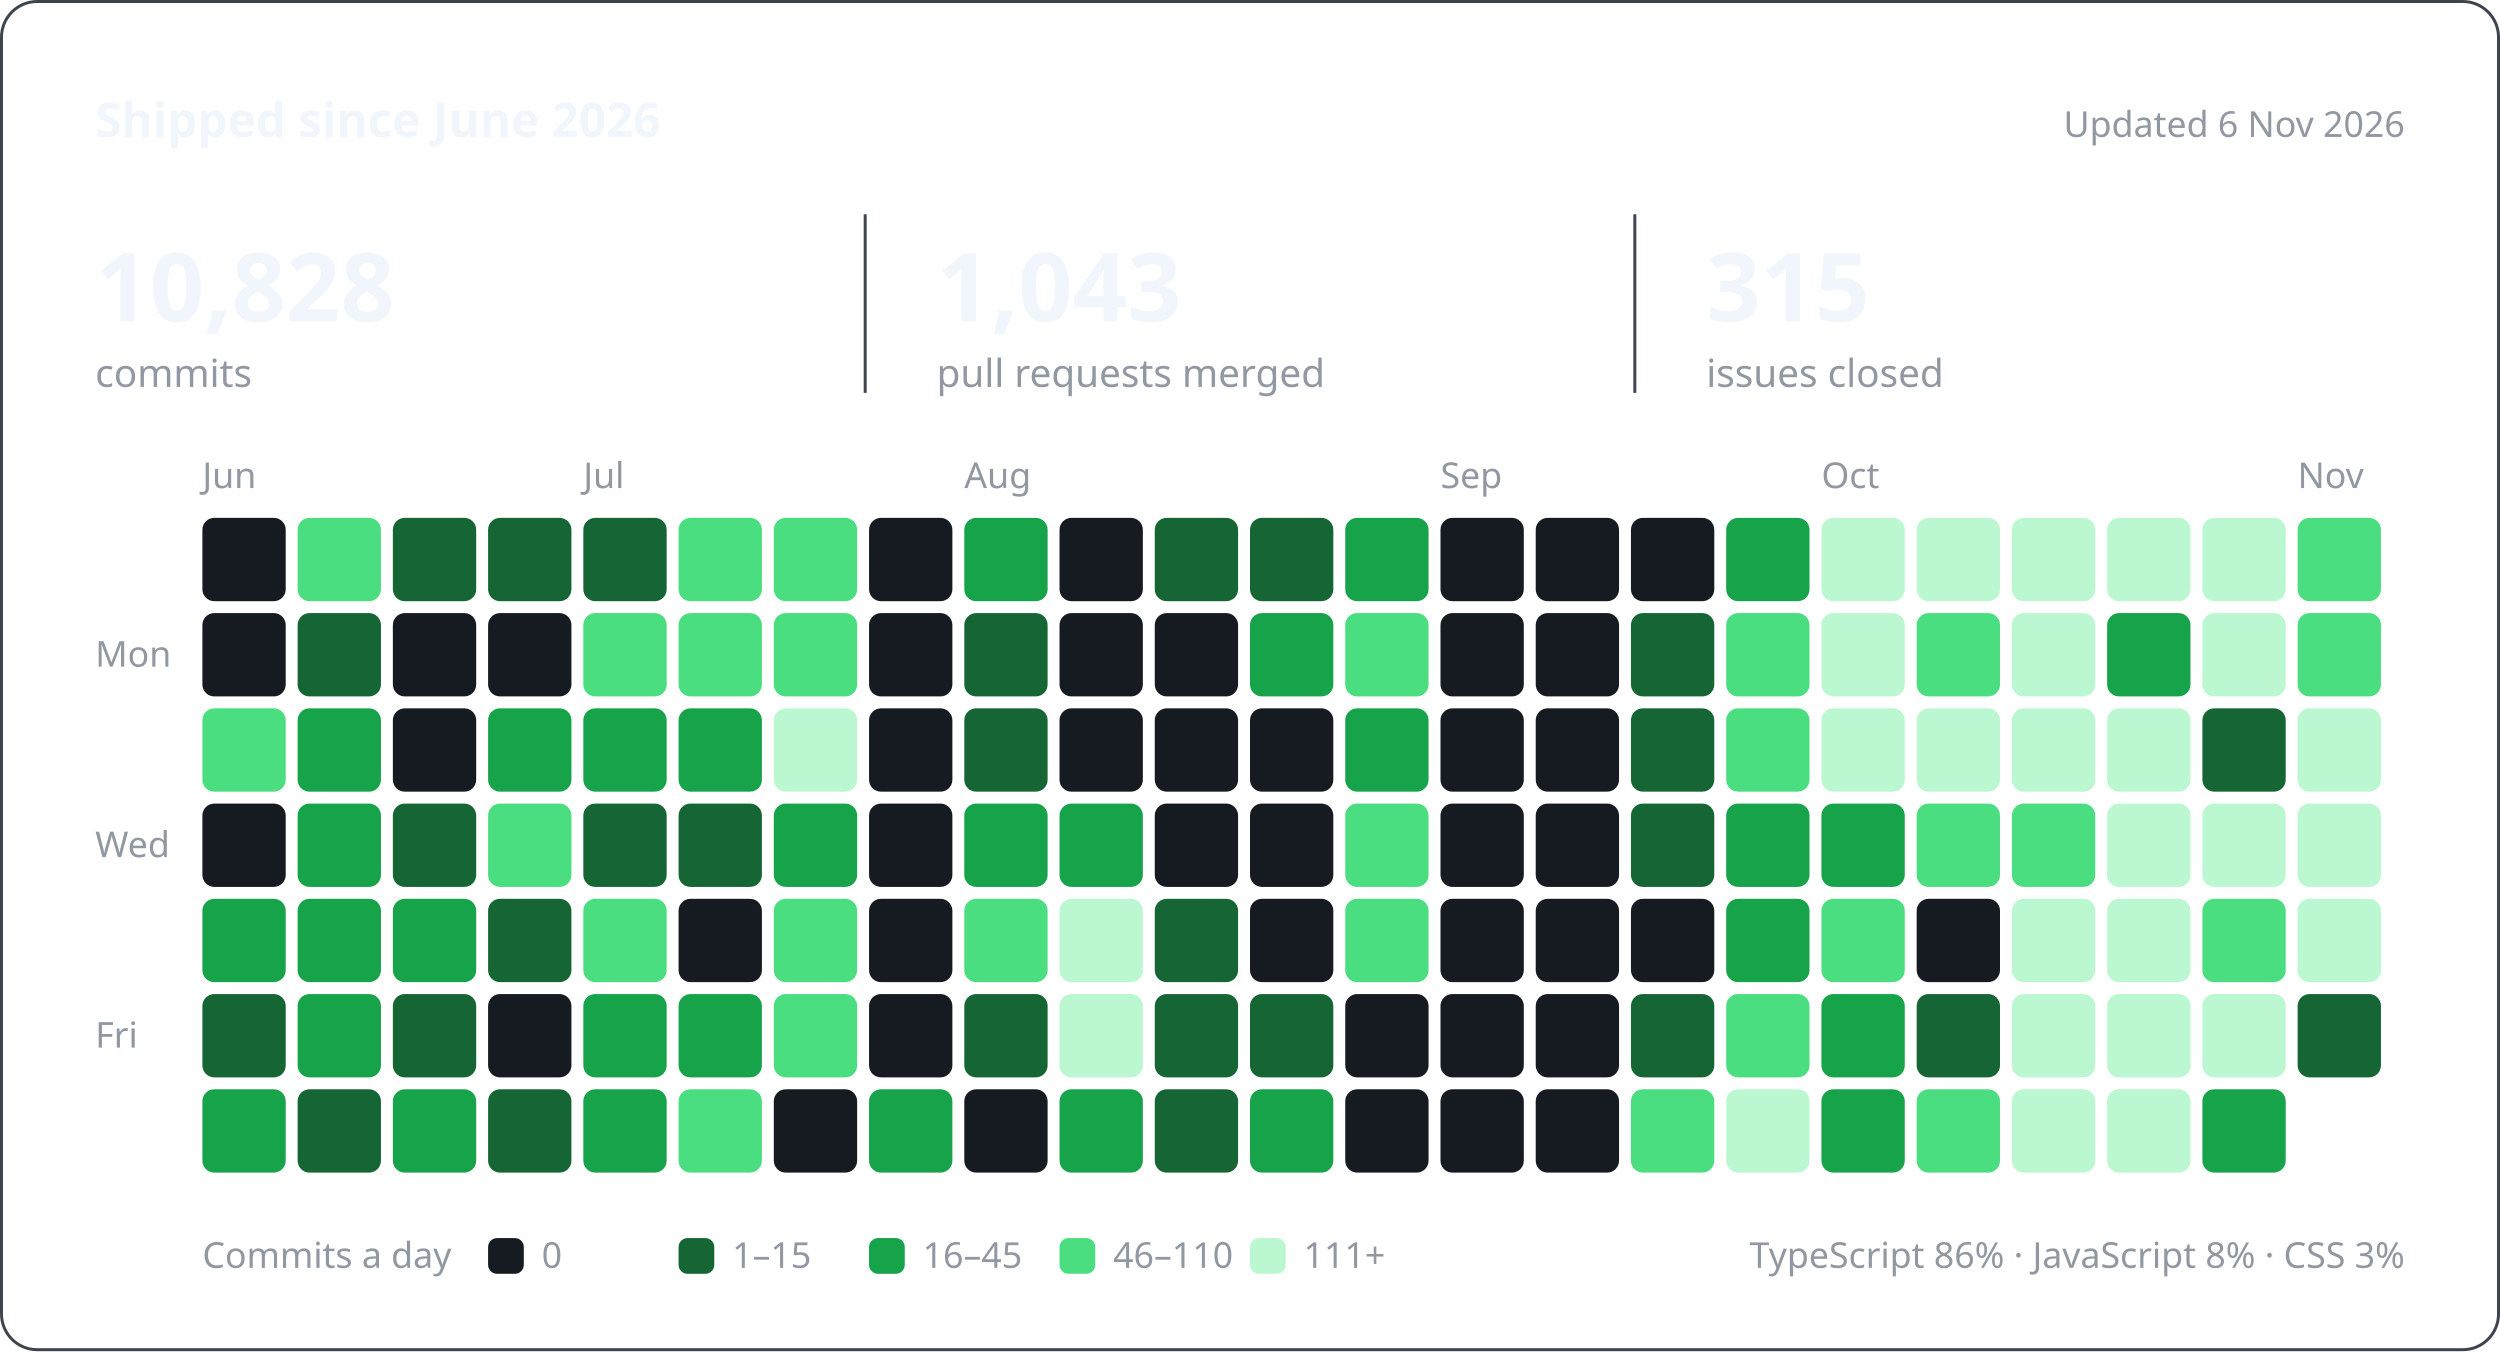
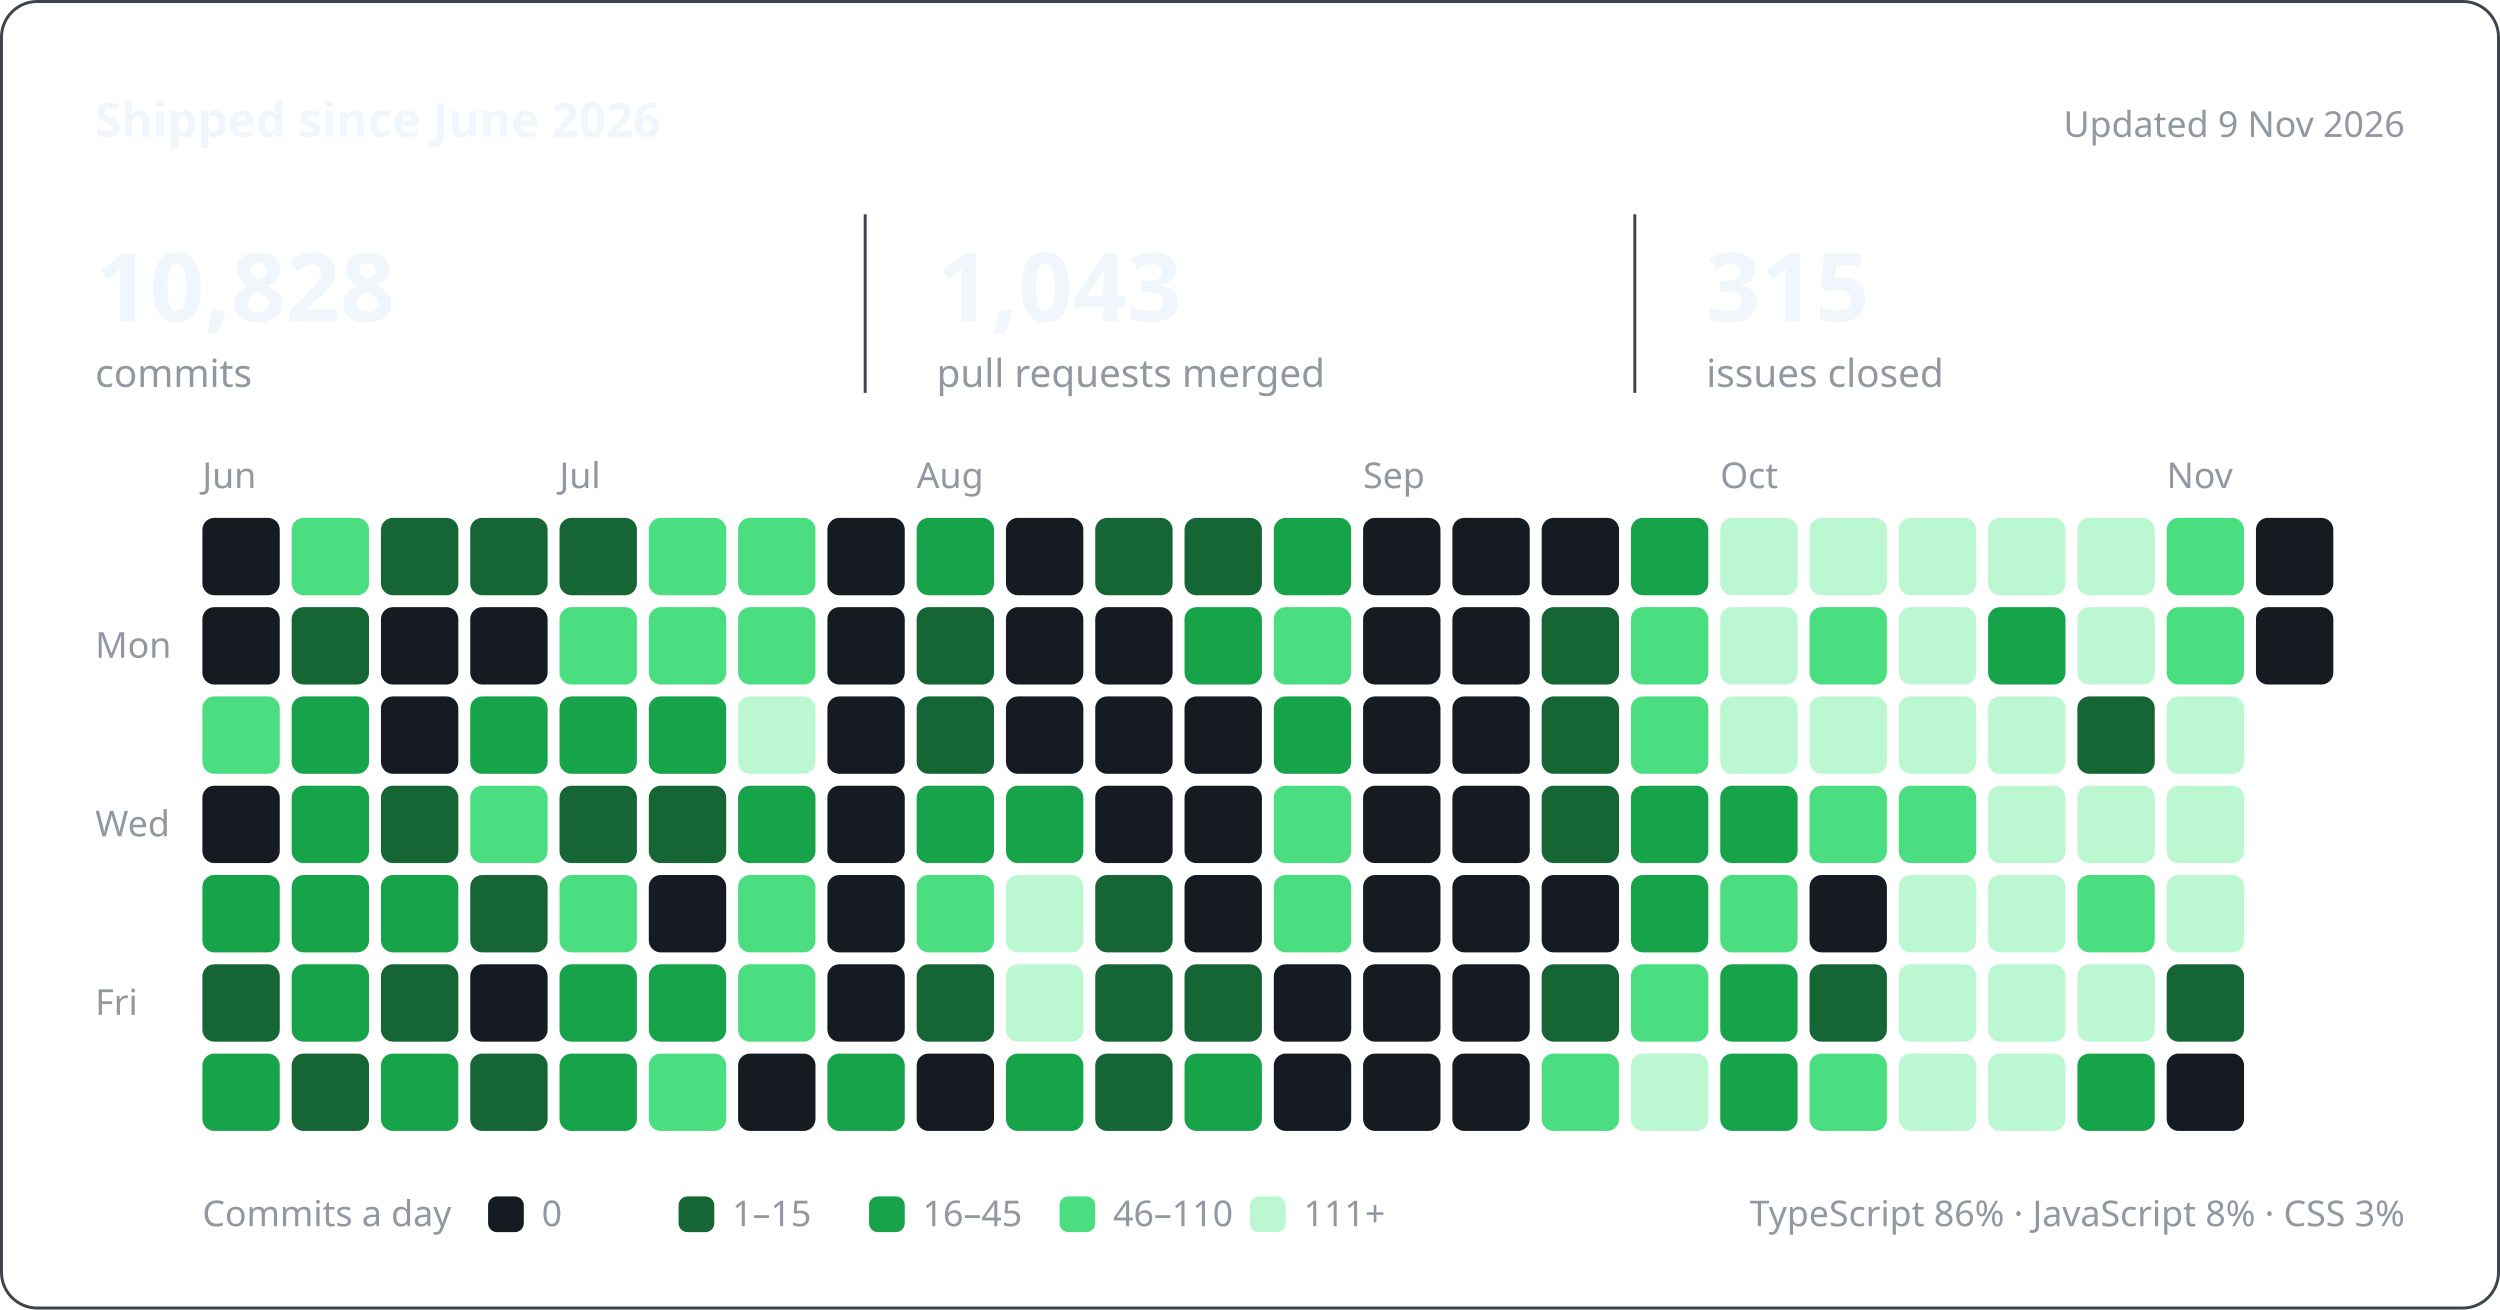
- <svg xmlns="http://www.w3.org/2000/svg" width="840" height="454" viewBox="0 0 840 454" role="img" aria-labelledby="title desc" font-family="-apple-system, BlinkMacSystemFont, 'Segoe UI', 'Noto Sans', Helvetica, Arial, sans-serif">
-   <rect x="0.5" y="0.5" width="839" height="453" rx="12" fill="none" stroke="#3d444d" />
+ <svg xmlns="http://www.w3.org/2000/svg" width="840" height="440" viewBox="0 0 840 440" role="img" aria-labelledby="title desc" font-family="-apple-system, BlinkMacSystemFont, 'Segoe UI', 'Noto Sans', Helvetica, Arial, sans-serif">
+   <rect x="0.5" y="0.5" width="839" height="439" rx="12" fill="none" stroke="#3d444d" />
  <text x="32" y="46" font-size="16" font-weight="600" fill="#f0f6fc">Shipped since June 2026</text>
-   <text x="808" y="46" font-size="12" text-anchor="end" fill="#9198a1">Updated 6 Nov 2026</text>
+   <text x="808" y="46" font-size="12" text-anchor="end" fill="#9198a1">Updated 9 Nov 2026</text>
  <text x="32.0" y="108" font-size="32" font-weight="600" fill="#f0f6fc">10,828</text>
  <text x="32.0" y="130" font-size="13" fill="#9198a1">commits</text>
  <line x1="290.7" y1="72" x2="290.7" y2="132" stroke="#3d444d" />
  <text x="314.7" y="108" font-size="32" font-weight="600" fill="#f0f6fc">1,043</text>
  <text x="314.7" y="130" font-size="13" fill="#9198a1">pull requests merged</text>
  <line x1="549.3" y1="72" x2="549.3" y2="132" stroke="#3d444d" />
  <text x="573.3" y="108" font-size="32" font-weight="600" fill="#f0f6fc">315</text>
  <text x="573.3" y="130" font-size="13" fill="#9198a1">issues closed</text>
  <text x="68" y="164" font-size="12" fill="#9198a1">Jun</text>
-   <rect x="68" y="174" width="28" height="28" rx="4" fill="#161b22" />
-   <rect x="68" y="206" width="28" height="28" rx="4" fill="#161b22" />
-   <rect x="68" y="238" width="28" height="28" rx="4" fill="#4ade80" />
-   <rect x="68" y="270" width="28" height="28" rx="4" fill="#161b22" />
-   <rect x="68" y="302" width="28" height="28" rx="4" fill="#16a34a" />
-   <rect x="68" y="334" width="28" height="28" rx="4" fill="#166534" />
-   <rect x="68" y="366" width="28" height="28" rx="4" fill="#16a34a" />
-   <rect x="100" y="174" width="28" height="28" rx="4" fill="#4ade80" />
-   <rect x="100" y="206" width="28" height="28" rx="4" fill="#166534" />
-   <rect x="100" y="238" width="28" height="28" rx="4" fill="#16a34a" />
-   <rect x="100" y="270" width="28" height="28" rx="4" fill="#16a34a" />
-   <rect x="100" y="302" width="28" height="28" rx="4" fill="#16a34a" />
-   <rect x="100" y="334" width="28" height="28" rx="4" fill="#16a34a" />
-   <rect x="100" y="366" width="28" height="28" rx="4" fill="#166534" />
-   <rect x="132" y="174" width="28" height="28" rx="4" fill="#166534" />
-   <rect x="132" y="206" width="28" height="28" rx="4" fill="#161b22" />
-   <rect x="132" y="238" width="28" height="28" rx="4" fill="#161b22" />
-   <rect x="132" y="270" width="28" height="28" rx="4" fill="#166534" />
-   <rect x="132" y="302" width="28" height="28" rx="4" fill="#16a34a" />
-   <rect x="132" y="334" width="28" height="28" rx="4" fill="#166534" />
-   <rect x="132" y="366" width="28" height="28" rx="4" fill="#16a34a" />
-   <rect x="164" y="174" width="28" height="28" rx="4" fill="#166534" />
-   <rect x="164" y="206" width="28" height="28" rx="4" fill="#161b22" />
-   <rect x="164" y="238" width="28" height="28" rx="4" fill="#16a34a" />
-   <rect x="164" y="270" width="28" height="28" rx="4" fill="#4ade80" />
-   <rect x="164" y="302" width="28" height="28" rx="4" fill="#166534" />
-   <rect x="164" y="334" width="28" height="28" rx="4" fill="#161b22" />
-   <rect x="164" y="366" width="28" height="28" rx="4" fill="#166534" />
-   <text x="196" y="164" font-size="12" fill="#9198a1">Jul</text>
-   <rect x="196" y="174" width="28" height="28" rx="4" fill="#166534" />
-   <rect x="196" y="206" width="28" height="28" rx="4" fill="#4ade80" />
-   <rect x="196" y="238" width="28" height="28" rx="4" fill="#16a34a" />
-   <rect x="196" y="270" width="28" height="28" rx="4" fill="#166534" />
-   <rect x="196" y="302" width="28" height="28" rx="4" fill="#4ade80" />
-   <rect x="196" y="334" width="28" height="28" rx="4" fill="#16a34a" />
-   <rect x="196" y="366" width="28" height="28" rx="4" fill="#16a34a" />
-   <rect x="228" y="174" width="28" height="28" rx="4" fill="#4ade80" />
-   <rect x="228" y="206" width="28" height="28" rx="4" fill="#4ade80" />
-   <rect x="228" y="238" width="28" height="28" rx="4" fill="#16a34a" />
-   <rect x="228" y="270" width="28" height="28" rx="4" fill="#166534" />
-   <rect x="228" y="302" width="28" height="28" rx="4" fill="#161b22" />
-   <rect x="228" y="334" width="28" height="28" rx="4" fill="#16a34a" />
-   <rect x="228" y="366" width="28" height="28" rx="4" fill="#4ade80" />
-   <rect x="260" y="174" width="28" height="28" rx="4" fill="#4ade80" />
-   <rect x="260" y="206" width="28" height="28" rx="4" fill="#4ade80" />
-   <rect x="260" y="238" width="28" height="28" rx="4" fill="#bbf7d0" />
-   <rect x="260" y="270" width="28" height="28" rx="4" fill="#16a34a" />
-   <rect x="260" y="302" width="28" height="28" rx="4" fill="#4ade80" />
-   <rect x="260" y="334" width="28" height="28" rx="4" fill="#4ade80" />
-   <rect x="260" y="366" width="28" height="28" rx="4" fill="#161b22" />
-   <rect x="292" y="174" width="28" height="28" rx="4" fill="#161b22" />
-   <rect x="292" y="206" width="28" height="28" rx="4" fill="#161b22" />
-   <rect x="292" y="238" width="28" height="28" rx="4" fill="#161b22" />
-   <rect x="292" y="270" width="28" height="28" rx="4" fill="#161b22" />
-   <rect x="292" y="302" width="28" height="28" rx="4" fill="#161b22" />
-   <rect x="292" y="334" width="28" height="28" rx="4" fill="#161b22" />
-   <rect x="292" y="366" width="28" height="28" rx="4" fill="#16a34a" />
-   <text x="324" y="164" font-size="12" fill="#9198a1">Aug</text>
-   <rect x="324" y="174" width="28" height="28" rx="4" fill="#16a34a" />
-   <rect x="324" y="206" width="28" height="28" rx="4" fill="#166534" />
-   <rect x="324" y="238" width="28" height="28" rx="4" fill="#166534" />
-   <rect x="324" y="270" width="28" height="28" rx="4" fill="#16a34a" />
-   <rect x="324" y="302" width="28" height="28" rx="4" fill="#4ade80" />
-   <rect x="324" y="334" width="28" height="28" rx="4" fill="#166534" />
-   <rect x="324" y="366" width="28" height="28" rx="4" fill="#161b22" />
-   <rect x="356" y="174" width="28" height="28" rx="4" fill="#161b22" />
-   <rect x="356" y="206" width="28" height="28" rx="4" fill="#161b22" />
-   <rect x="356" y="238" width="28" height="28" rx="4" fill="#161b22" />
-   <rect x="356" y="270" width="28" height="28" rx="4" fill="#16a34a" />
-   <rect x="356" y="302" width="28" height="28" rx="4" fill="#bbf7d0" />
-   <rect x="356" y="334" width="28" height="28" rx="4" fill="#bbf7d0" />
-   <rect x="356" y="366" width="28" height="28" rx="4" fill="#16a34a" />
-   <rect x="388" y="174" width="28" height="28" rx="4" fill="#166534" />
-   <rect x="388" y="206" width="28" height="28" rx="4" fill="#161b22" />
-   <rect x="388" y="238" width="28" height="28" rx="4" fill="#161b22" />
-   <rect x="388" y="270" width="28" height="28" rx="4" fill="#161b22" />
-   <rect x="388" y="302" width="28" height="28" rx="4" fill="#166534" />
-   <rect x="388" y="334" width="28" height="28" rx="4" fill="#166534" />
-   <rect x="388" y="366" width="28" height="28" rx="4" fill="#166534" />
-   <rect x="420" y="174" width="28" height="28" rx="4" fill="#166534" />
-   <rect x="420" y="206" width="28" height="28" rx="4" fill="#16a34a" />
-   <rect x="420" y="238" width="28" height="28" rx="4" fill="#161b22" />
-   <rect x="420" y="270" width="28" height="28" rx="4" fill="#161b22" />
-   <rect x="420" y="302" width="28" height="28" rx="4" fill="#161b22" />
-   <rect x="420" y="334" width="28" height="28" rx="4" fill="#166534" />
-   <rect x="420" y="366" width="28" height="28" rx="4" fill="#16a34a" />
-   <rect x="452" y="174" width="28" height="28" rx="4" fill="#16a34a" />
-   <rect x="452" y="206" width="28" height="28" rx="4" fill="#4ade80" />
-   <rect x="452" y="238" width="28" height="28" rx="4" fill="#16a34a" />
-   <rect x="452" y="270" width="28" height="28" rx="4" fill="#4ade80" />
-   <rect x="452" y="302" width="28" height="28" rx="4" fill="#4ade80" />
-   <rect x="452" y="334" width="28" height="28" rx="4" fill="#161b22" />
-   <rect x="452" y="366" width="28" height="28" rx="4" fill="#161b22" />
-   <text x="484" y="164" font-size="12" fill="#9198a1">Sep</text>
-   <rect x="484" y="174" width="28" height="28" rx="4" fill="#161b22" />
-   <rect x="484" y="206" width="28" height="28" rx="4" fill="#161b22" />
-   <rect x="484" y="238" width="28" height="28" rx="4" fill="#161b22" />
-   <rect x="484" y="270" width="28" height="28" rx="4" fill="#161b22" />
-   <rect x="484" y="302" width="28" height="28" rx="4" fill="#161b22" />
-   <rect x="484" y="334" width="28" height="28" rx="4" fill="#161b22" />
-   <rect x="484" y="366" width="28" height="28" rx="4" fill="#161b22" />
-   <rect x="516" y="174" width="28" height="28" rx="4" fill="#161b22" />
-   <rect x="516" y="206" width="28" height="28" rx="4" fill="#161b22" />
-   <rect x="516" y="238" width="28" height="28" rx="4" fill="#161b22" />
-   <rect x="516" y="270" width="28" height="28" rx="4" fill="#161b22" />
-   <rect x="516" y="302" width="28" height="28" rx="4" fill="#161b22" />
-   <rect x="516" y="334" width="28" height="28" rx="4" fill="#161b22" />
-   <rect x="516" y="366" width="28" height="28" rx="4" fill="#161b22" />
-   <rect x="548" y="174" width="28" height="28" rx="4" fill="#161b22" />
-   <rect x="548" y="206" width="28" height="28" rx="4" fill="#166534" />
-   <rect x="548" y="238" width="28" height="28" rx="4" fill="#166534" />
-   <rect x="548" y="270" width="28" height="28" rx="4" fill="#166534" />
-   <rect x="548" y="302" width="28" height="28" rx="4" fill="#161b22" />
-   <rect x="548" y="334" width="28" height="28" rx="4" fill="#166534" />
-   <rect x="548" y="366" width="28" height="28" rx="4" fill="#4ade80" />
-   <rect x="580" y="174" width="28" height="28" rx="4" fill="#16a34a" />
-   <rect x="580" y="206" width="28" height="28" rx="4" fill="#4ade80" />
-   <rect x="580" y="238" width="28" height="28" rx="4" fill="#4ade80" />
-   <rect x="580" y="270" width="28" height="28" rx="4" fill="#16a34a" />
-   <rect x="580" y="302" width="28" height="28" rx="4" fill="#16a34a" />
-   <rect x="580" y="334" width="28" height="28" rx="4" fill="#4ade80" />
-   <rect x="580" y="366" width="28" height="28" rx="4" fill="#bbf7d0" />
-   <text x="612" y="164" font-size="12" fill="#9198a1">Oct</text>
-   <rect x="612" y="174" width="28" height="28" rx="4" fill="#bbf7d0" />
-   <rect x="612" y="206" width="28" height="28" rx="4" fill="#bbf7d0" />
-   <rect x="612" y="238" width="28" height="28" rx="4" fill="#bbf7d0" />
-   <rect x="612" y="270" width="28" height="28" rx="4" fill="#16a34a" />
-   <rect x="612" y="302" width="28" height="28" rx="4" fill="#4ade80" />
-   <rect x="612" y="334" width="28" height="28" rx="4" fill="#16a34a" />
-   <rect x="612" y="366" width="28" height="28" rx="4" fill="#16a34a" />
-   <rect x="644" y="174" width="28" height="28" rx="4" fill="#bbf7d0" />
-   <rect x="644" y="206" width="28" height="28" rx="4" fill="#4ade80" />
-   <rect x="644" y="238" width="28" height="28" rx="4" fill="#bbf7d0" />
-   <rect x="644" y="270" width="28" height="28" rx="4" fill="#4ade80" />
-   <rect x="644" y="302" width="28" height="28" rx="4" fill="#161b22" />
-   <rect x="644" y="334" width="28" height="28" rx="4" fill="#166534" />
-   <rect x="644" y="366" width="28" height="28" rx="4" fill="#4ade80" />
-   <rect x="676" y="174" width="28" height="28" rx="4" fill="#bbf7d0" />
-   <rect x="676" y="206" width="28" height="28" rx="4" fill="#bbf7d0" />
-   <rect x="676" y="238" width="28" height="28" rx="4" fill="#bbf7d0" />
-   <rect x="676" y="270" width="28" height="28" rx="4" fill="#4ade80" />
-   <rect x="676" y="302" width="28" height="28" rx="4" fill="#bbf7d0" />
-   <rect x="676" y="334" width="28" height="28" rx="4" fill="#bbf7d0" />
-   <rect x="676" y="366" width="28" height="28" rx="4" fill="#bbf7d0" />
-   <rect x="708" y="174" width="28" height="28" rx="4" fill="#bbf7d0" />
-   <rect x="708" y="206" width="28" height="28" rx="4" fill="#16a34a" />
-   <rect x="708" y="238" width="28" height="28" rx="4" fill="#bbf7d0" />
-   <rect x="708" y="270" width="28" height="28" rx="4" fill="#bbf7d0" />
-   <rect x="708" y="302" width="28" height="28" rx="4" fill="#bbf7d0" />
-   <rect x="708" y="334" width="28" height="28" rx="4" fill="#bbf7d0" />
-   <rect x="708" y="366" width="28" height="28" rx="4" fill="#bbf7d0" />
-   <rect x="740" y="174" width="28" height="28" rx="4" fill="#bbf7d0" />
-   <rect x="740" y="206" width="28" height="28" rx="4" fill="#bbf7d0" />
-   <rect x="740" y="238" width="28" height="28" rx="4" fill="#166534" />
-   <rect x="740" y="270" width="28" height="28" rx="4" fill="#bbf7d0" />
-   <rect x="740" y="302" width="28" height="28" rx="4" fill="#4ade80" />
-   <rect x="740" y="334" width="28" height="28" rx="4" fill="#bbf7d0" />
-   <rect x="740" y="366" width="28" height="28" rx="4" fill="#16a34a" />
-   <text x="772" y="164" font-size="12" fill="#9198a1">Nov</text>
-   <rect x="772" y="174" width="28" height="28" rx="4" fill="#4ade80" />
-   <rect x="772" y="206" width="28" height="28" rx="4" fill="#4ade80" />
-   <rect x="772" y="238" width="28" height="28" rx="4" fill="#bbf7d0" />
-   <rect x="772" y="270" width="28" height="28" rx="4" fill="#bbf7d0" />
-   <rect x="772" y="302" width="28" height="28" rx="4" fill="#bbf7d0" />
-   <rect x="772" y="334" width="28" height="28" rx="4" fill="#166534" />
-   <text x="32" y="224.0" font-size="12" fill="#9198a1">Mon</text>
-   <text x="32" y="288.0" font-size="12" fill="#9198a1">Wed</text>
-   <text x="32" y="352.0" font-size="12" fill="#9198a1">Fri</text>
-   <text x="68" y="426" font-size="12" fill="#9198a1">Commits a day</text>
-   <rect x="164" y="416" width="12" height="12" rx="3" fill="#161b22" />
-   <text x="182" y="426" font-size="12" fill="#9198a1">0</text>
-   <rect x="228" y="416" width="12" height="12" rx="3" fill="#166534" />
-   <text x="246" y="426" font-size="12" fill="#9198a1">1–15</text>
-   <rect x="292" y="416" width="12" height="12" rx="3" fill="#16a34a" />
-   <text x="310" y="426" font-size="12" fill="#9198a1">16–45</text>
-   <rect x="356" y="416" width="12" height="12" rx="3" fill="#4ade80" />
-   <text x="374" y="426" font-size="12" fill="#9198a1">46–110</text>
-   <rect x="420" y="416" width="12" height="12" rx="3" fill="#bbf7d0" />
-   <text x="438" y="426" font-size="12" fill="#9198a1">111+</text>
-   <text x="808" y="426" font-size="12" text-anchor="end" fill="#9198a1">TypeScript 86% · JavaScript 8% · CSS 3%</text>
+   <rect x="68" y="174" width="26" height="26" rx="4" fill="#161b22" />
+   <rect x="68" y="204" width="26" height="26" rx="4" fill="#161b22" />
+   <rect x="68" y="234" width="26" height="26" rx="4" fill="#4ade80" />
+   <rect x="68" y="264" width="26" height="26" rx="4" fill="#161b22" />
+   <rect x="68" y="294" width="26" height="26" rx="4" fill="#16a34a" />
+   <rect x="68" y="324" width="26" height="26" rx="4" fill="#166534" />
+   <rect x="68" y="354" width="26" height="26" rx="4" fill="#16a34a" />
+   <rect x="98" y="174" width="26" height="26" rx="4" fill="#4ade80" />
+   <rect x="98" y="204" width="26" height="26" rx="4" fill="#166534" />
+   <rect x="98" y="234" width="26" height="26" rx="4" fill="#16a34a" />
+   <rect x="98" y="264" width="26" height="26" rx="4" fill="#16a34a" />
+   <rect x="98" y="294" width="26" height="26" rx="4" fill="#16a34a" />
+   <rect x="98" y="324" width="26" height="26" rx="4" fill="#16a34a" />
+   <rect x="98" y="354" width="26" height="26" rx="4" fill="#166534" />
+   <rect x="128" y="174" width="26" height="26" rx="4" fill="#166534" />
+   <rect x="128" y="204" width="26" height="26" rx="4" fill="#161b22" />
+   <rect x="128" y="234" width="26" height="26" rx="4" fill="#161b22" />
+   <rect x="128" y="264" width="26" height="26" rx="4" fill="#166534" />
+   <rect x="128" y="294" width="26" height="26" rx="4" fill="#16a34a" />
+   <rect x="128" y="324" width="26" height="26" rx="4" fill="#166534" />
+   <rect x="128" y="354" width="26" height="26" rx="4" fill="#16a34a" />
+   <rect x="158" y="174" width="26" height="26" rx="4" fill="#166534" />
+   <rect x="158" y="204" width="26" height="26" rx="4" fill="#161b22" />
+   <rect x="158" y="234" width="26" height="26" rx="4" fill="#16a34a" />
+   <rect x="158" y="264" width="26" height="26" rx="4" fill="#4ade80" />
+   <rect x="158" y="294" width="26" height="26" rx="4" fill="#166534" />
+   <rect x="158" y="324" width="26" height="26" rx="4" fill="#161b22" />
+   <rect x="158" y="354" width="26" height="26" rx="4" fill="#166534" />
+   <text x="188" y="164" font-size="12" fill="#9198a1">Jul</text>
+   <rect x="188" y="174" width="26" height="26" rx="4" fill="#166534" />
+   <rect x="188" y="204" width="26" height="26" rx="4" fill="#4ade80" />
+   <rect x="188" y="234" width="26" height="26" rx="4" fill="#16a34a" />
+   <rect x="188" y="264" width="26" height="26" rx="4" fill="#166534" />
+   <rect x="188" y="294" width="26" height="26" rx="4" fill="#4ade80" />
+   <rect x="188" y="324" width="26" height="26" rx="4" fill="#16a34a" />
+   <rect x="188" y="354" width="26" height="26" rx="4" fill="#16a34a" />
+   <rect x="218" y="174" width="26" height="26" rx="4" fill="#4ade80" />
+   <rect x="218" y="204" width="26" height="26" rx="4" fill="#4ade80" />
+   <rect x="218" y="234" width="26" height="26" rx="4" fill="#16a34a" />
+   <rect x="218" y="264" width="26" height="26" rx="4" fill="#166534" />
+   <rect x="218" y="294" width="26" height="26" rx="4" fill="#161b22" />
+   <rect x="218" y="324" width="26" height="26" rx="4" fill="#16a34a" />
+   <rect x="218" y="354" width="26" height="26" rx="4" fill="#4ade80" />
+   <rect x="248" y="174" width="26" height="26" rx="4" fill="#4ade80" />
+   <rect x="248" y="204" width="26" height="26" rx="4" fill="#4ade80" />
+   <rect x="248" y="234" width="26" height="26" rx="4" fill="#bbf7d0" />
+   <rect x="248" y="264" width="26" height="26" rx="4" fill="#16a34a" />
+   <rect x="248" y="294" width="26" height="26" rx="4" fill="#4ade80" />
+   <rect x="248" y="324" width="26" height="26" rx="4" fill="#4ade80" />
+   <rect x="248" y="354" width="26" height="26" rx="4" fill="#161b22" />
+   <rect x="278" y="174" width="26" height="26" rx="4" fill="#161b22" />
+   <rect x="278" y="204" width="26" height="26" rx="4" fill="#161b22" />
+   <rect x="278" y="234" width="26" height="26" rx="4" fill="#161b22" />
+   <rect x="278" y="264" width="26" height="26" rx="4" fill="#161b22" />
+   <rect x="278" y="294" width="26" height="26" rx="4" fill="#161b22" />
+   <rect x="278" y="324" width="26" height="26" rx="4" fill="#161b22" />
+   <rect x="278" y="354" width="26" height="26" rx="4" fill="#16a34a" />
+   <text x="308" y="164" font-size="12" fill="#9198a1">Aug</text>
+   <rect x="308" y="174" width="26" height="26" rx="4" fill="#16a34a" />
+   <rect x="308" y="204" width="26" height="26" rx="4" fill="#166534" />
+   <rect x="308" y="234" width="26" height="26" rx="4" fill="#166534" />
+   <rect x="308" y="264" width="26" height="26" rx="4" fill="#16a34a" />
+   <rect x="308" y="294" width="26" height="26" rx="4" fill="#4ade80" />
+   <rect x="308" y="324" width="26" height="26" rx="4" fill="#166534" />
+   <rect x="308" y="354" width="26" height="26" rx="4" fill="#161b22" />
+   <rect x="338" y="174" width="26" height="26" rx="4" fill="#161b22" />
+   <rect x="338" y="204" width="26" height="26" rx="4" fill="#161b22" />
+   <rect x="338" y="234" width="26" height="26" rx="4" fill="#161b22" />
+   <rect x="338" y="264" width="26" height="26" rx="4" fill="#16a34a" />
+   <rect x="338" y="294" width="26" height="26" rx="4" fill="#bbf7d0" />
+   <rect x="338" y="324" width="26" height="26" rx="4" fill="#bbf7d0" />
+   <rect x="338" y="354" width="26" height="26" rx="4" fill="#16a34a" />
+   <rect x="368" y="174" width="26" height="26" rx="4" fill="#166534" />
+   <rect x="368" y="204" width="26" height="26" rx="4" fill="#161b22" />
+   <rect x="368" y="234" width="26" height="26" rx="4" fill="#161b22" />
+   <rect x="368" y="264" width="26" height="26" rx="4" fill="#161b22" />
+   <rect x="368" y="294" width="26" height="26" rx="4" fill="#166534" />
+   <rect x="368" y="324" width="26" height="26" rx="4" fill="#166534" />
+   <rect x="368" y="354" width="26" height="26" rx="4" fill="#166534" />
+   <rect x="398" y="174" width="26" height="26" rx="4" fill="#166534" />
+   <rect x="398" y="204" width="26" height="26" rx="4" fill="#16a34a" />
+   <rect x="398" y="234" width="26" height="26" rx="4" fill="#161b22" />
+   <rect x="398" y="264" width="26" height="26" rx="4" fill="#161b22" />
+   <rect x="398" y="294" width="26" height="26" rx="4" fill="#161b22" />
+   <rect x="398" y="324" width="26" height="26" rx="4" fill="#166534" />
+   <rect x="398" y="354" width="26" height="26" rx="4" fill="#16a34a" />
+   <rect x="428" y="174" width="26" height="26" rx="4" fill="#16a34a" />
+   <rect x="428" y="204" width="26" height="26" rx="4" fill="#4ade80" />
+   <rect x="428" y="234" width="26" height="26" rx="4" fill="#16a34a" />
+   <rect x="428" y="264" width="26" height="26" rx="4" fill="#4ade80" />
+   <rect x="428" y="294" width="26" height="26" rx="4" fill="#4ade80" />
+   <rect x="428" y="324" width="26" height="26" rx="4" fill="#161b22" />
+   <rect x="428" y="354" width="26" height="26" rx="4" fill="#161b22" />
+   <text x="458" y="164" font-size="12" fill="#9198a1">Sep</text>
+   <rect x="458" y="174" width="26" height="26" rx="4" fill="#161b22" />
+   <rect x="458" y="204" width="26" height="26" rx="4" fill="#161b22" />
+   <rect x="458" y="234" width="26" height="26" rx="4" fill="#161b22" />
+   <rect x="458" y="264" width="26" height="26" rx="4" fill="#161b22" />
+   <rect x="458" y="294" width="26" height="26" rx="4" fill="#161b22" />
+   <rect x="458" y="324" width="26" height="26" rx="4" fill="#161b22" />
+   <rect x="458" y="354" width="26" height="26" rx="4" fill="#161b22" />
+   <rect x="488" y="174" width="26" height="26" rx="4" fill="#161b22" />
+   <rect x="488" y="204" width="26" height="26" rx="4" fill="#161b22" />
+   <rect x="488" y="234" width="26" height="26" rx="4" fill="#161b22" />
+   <rect x="488" y="264" width="26" height="26" rx="4" fill="#161b22" />
+   <rect x="488" y="294" width="26" height="26" rx="4" fill="#161b22" />
+   <rect x="488" y="324" width="26" height="26" rx="4" fill="#161b22" />
+   <rect x="488" y="354" width="26" height="26" rx="4" fill="#161b22" />
+   <rect x="518" y="174" width="26" height="26" rx="4" fill="#161b22" />
+   <rect x="518" y="204" width="26" height="26" rx="4" fill="#166534" />
+   <rect x="518" y="234" width="26" height="26" rx="4" fill="#166534" />
+   <rect x="518" y="264" width="26" height="26" rx="4" fill="#166534" />
+   <rect x="518" y="294" width="26" height="26" rx="4" fill="#161b22" />
+   <rect x="518" y="324" width="26" height="26" rx="4" fill="#166534" />
+   <rect x="518" y="354" width="26" height="26" rx="4" fill="#4ade80" />
+   <rect x="548" y="174" width="26" height="26" rx="4" fill="#16a34a" />
+   <rect x="548" y="204" width="26" height="26" rx="4" fill="#4ade80" />
+   <rect x="548" y="234" width="26" height="26" rx="4" fill="#4ade80" />
+   <rect x="548" y="264" width="26" height="26" rx="4" fill="#16a34a" />
+   <rect x="548" y="294" width="26" height="26" rx="4" fill="#16a34a" />
+   <rect x="548" y="324" width="26" height="26" rx="4" fill="#4ade80" />
+   <rect x="548" y="354" width="26" height="26" rx="4" fill="#bbf7d0" />
+   <text x="578" y="164" font-size="12" fill="#9198a1">Oct</text>
+   <rect x="578" y="174" width="26" height="26" rx="4" fill="#bbf7d0" />
+   <rect x="578" y="204" width="26" height="26" rx="4" fill="#bbf7d0" />
+   <rect x="578" y="234" width="26" height="26" rx="4" fill="#bbf7d0" />
+   <rect x="578" y="264" width="26" height="26" rx="4" fill="#16a34a" />
+   <rect x="578" y="294" width="26" height="26" rx="4" fill="#4ade80" />
+   <rect x="578" y="324" width="26" height="26" rx="4" fill="#16a34a" />
+   <rect x="578" y="354" width="26" height="26" rx="4" fill="#16a34a" />
+   <rect x="608" y="174" width="26" height="26" rx="4" fill="#bbf7d0" />
+   <rect x="608" y="204" width="26" height="26" rx="4" fill="#4ade80" />
+   <rect x="608" y="234" width="26" height="26" rx="4" fill="#bbf7d0" />
+   <rect x="608" y="264" width="26" height="26" rx="4" fill="#4ade80" />
+   <rect x="608" y="294" width="26" height="26" rx="4" fill="#161b22" />
+   <rect x="608" y="324" width="26" height="26" rx="4" fill="#166534" />
+   <rect x="608" y="354" width="26" height="26" rx="4" fill="#4ade80" />
+   <rect x="638" y="174" width="26" height="26" rx="4" fill="#bbf7d0" />
+   <rect x="638" y="204" width="26" height="26" rx="4" fill="#bbf7d0" />
+   <rect x="638" y="234" width="26" height="26" rx="4" fill="#bbf7d0" />
+   <rect x="638" y="264" width="26" height="26" rx="4" fill="#4ade80" />
+   <rect x="638" y="294" width="26" height="26" rx="4" fill="#bbf7d0" />
+   <rect x="638" y="324" width="26" height="26" rx="4" fill="#bbf7d0" />
+   <rect x="638" y="354" width="26" height="26" rx="4" fill="#bbf7d0" />
+   <rect x="668" y="174" width="26" height="26" rx="4" fill="#bbf7d0" />
+   <rect x="668" y="204" width="26" height="26" rx="4" fill="#16a34a" />
+   <rect x="668" y="234" width="26" height="26" rx="4" fill="#bbf7d0" />
+   <rect x="668" y="264" width="26" height="26" rx="4" fill="#bbf7d0" />
+   <rect x="668" y="294" width="26" height="26" rx="4" fill="#bbf7d0" />
+   <rect x="668" y="324" width="26" height="26" rx="4" fill="#bbf7d0" />
+   <rect x="668" y="354" width="26" height="26" rx="4" fill="#bbf7d0" />
+   <rect x="698" y="174" width="26" height="26" rx="4" fill="#bbf7d0" />
+   <rect x="698" y="204" width="26" height="26" rx="4" fill="#bbf7d0" />
+   <rect x="698" y="234" width="26" height="26" rx="4" fill="#166534" />
+   <rect x="698" y="264" width="26" height="26" rx="4" fill="#bbf7d0" />
+   <rect x="698" y="294" width="26" height="26" rx="4" fill="#4ade80" />
+   <rect x="698" y="324" width="26" height="26" rx="4" fill="#bbf7d0" />
+   <rect x="698" y="354" width="26" height="26" rx="4" fill="#16a34a" />
+   <text x="728" y="164" font-size="12" fill="#9198a1">Nov</text>
+   <rect x="728" y="174" width="26" height="26" rx="4" fill="#4ade80" />
+   <rect x="728" y="204" width="26" height="26" rx="4" fill="#4ade80" />
+   <rect x="728" y="234" width="26" height="26" rx="4" fill="#bbf7d0" />
+   <rect x="728" y="264" width="26" height="26" rx="4" fill="#bbf7d0" />
+   <rect x="728" y="294" width="26" height="26" rx="4" fill="#bbf7d0" />
+   <rect x="728" y="324" width="26" height="26" rx="4" fill="#166534" />
+   <rect x="728" y="354" width="26" height="26" rx="4" fill="#161b22" />
+   <rect x="758" y="174" width="26" height="26" rx="4" fill="#161b22" />
+   <rect x="758" y="204" width="26" height="26" rx="4" fill="#161b22" />
+   <text x="32" y="221.0" font-size="12" fill="#9198a1">Mon</text>
+   <text x="32" y="281.0" font-size="12" fill="#9198a1">Wed</text>
+   <text x="32" y="341.0" font-size="12" fill="#9198a1">Fri</text>
+   <text x="68" y="412" font-size="12" fill="#9198a1">Commits a day</text>
+   <rect x="164" y="402" width="12" height="12" rx="3" fill="#161b22" />
+   <text x="182" y="412" font-size="12" fill="#9198a1">0</text>
+   <rect x="228" y="402" width="12" height="12" rx="3" fill="#166534" />
+   <text x="246" y="412" font-size="12" fill="#9198a1">1–15</text>
+   <rect x="292" y="402" width="12" height="12" rx="3" fill="#16a34a" />
+   <text x="310" y="412" font-size="12" fill="#9198a1">16–45</text>
+   <rect x="356" y="402" width="12" height="12" rx="3" fill="#4ade80" />
+   <text x="374" y="412" font-size="12" fill="#9198a1">46–110</text>
+   <rect x="420" y="402" width="12" height="12" rx="3" fill="#bbf7d0" />
+   <text x="438" y="412" font-size="12" fill="#9198a1">111+</text>
+   <text x="808" y="412" font-size="12" text-anchor="end" fill="#9198a1">TypeScript 86% · JavaScript 8% · CSS 3%</text>
</svg>
